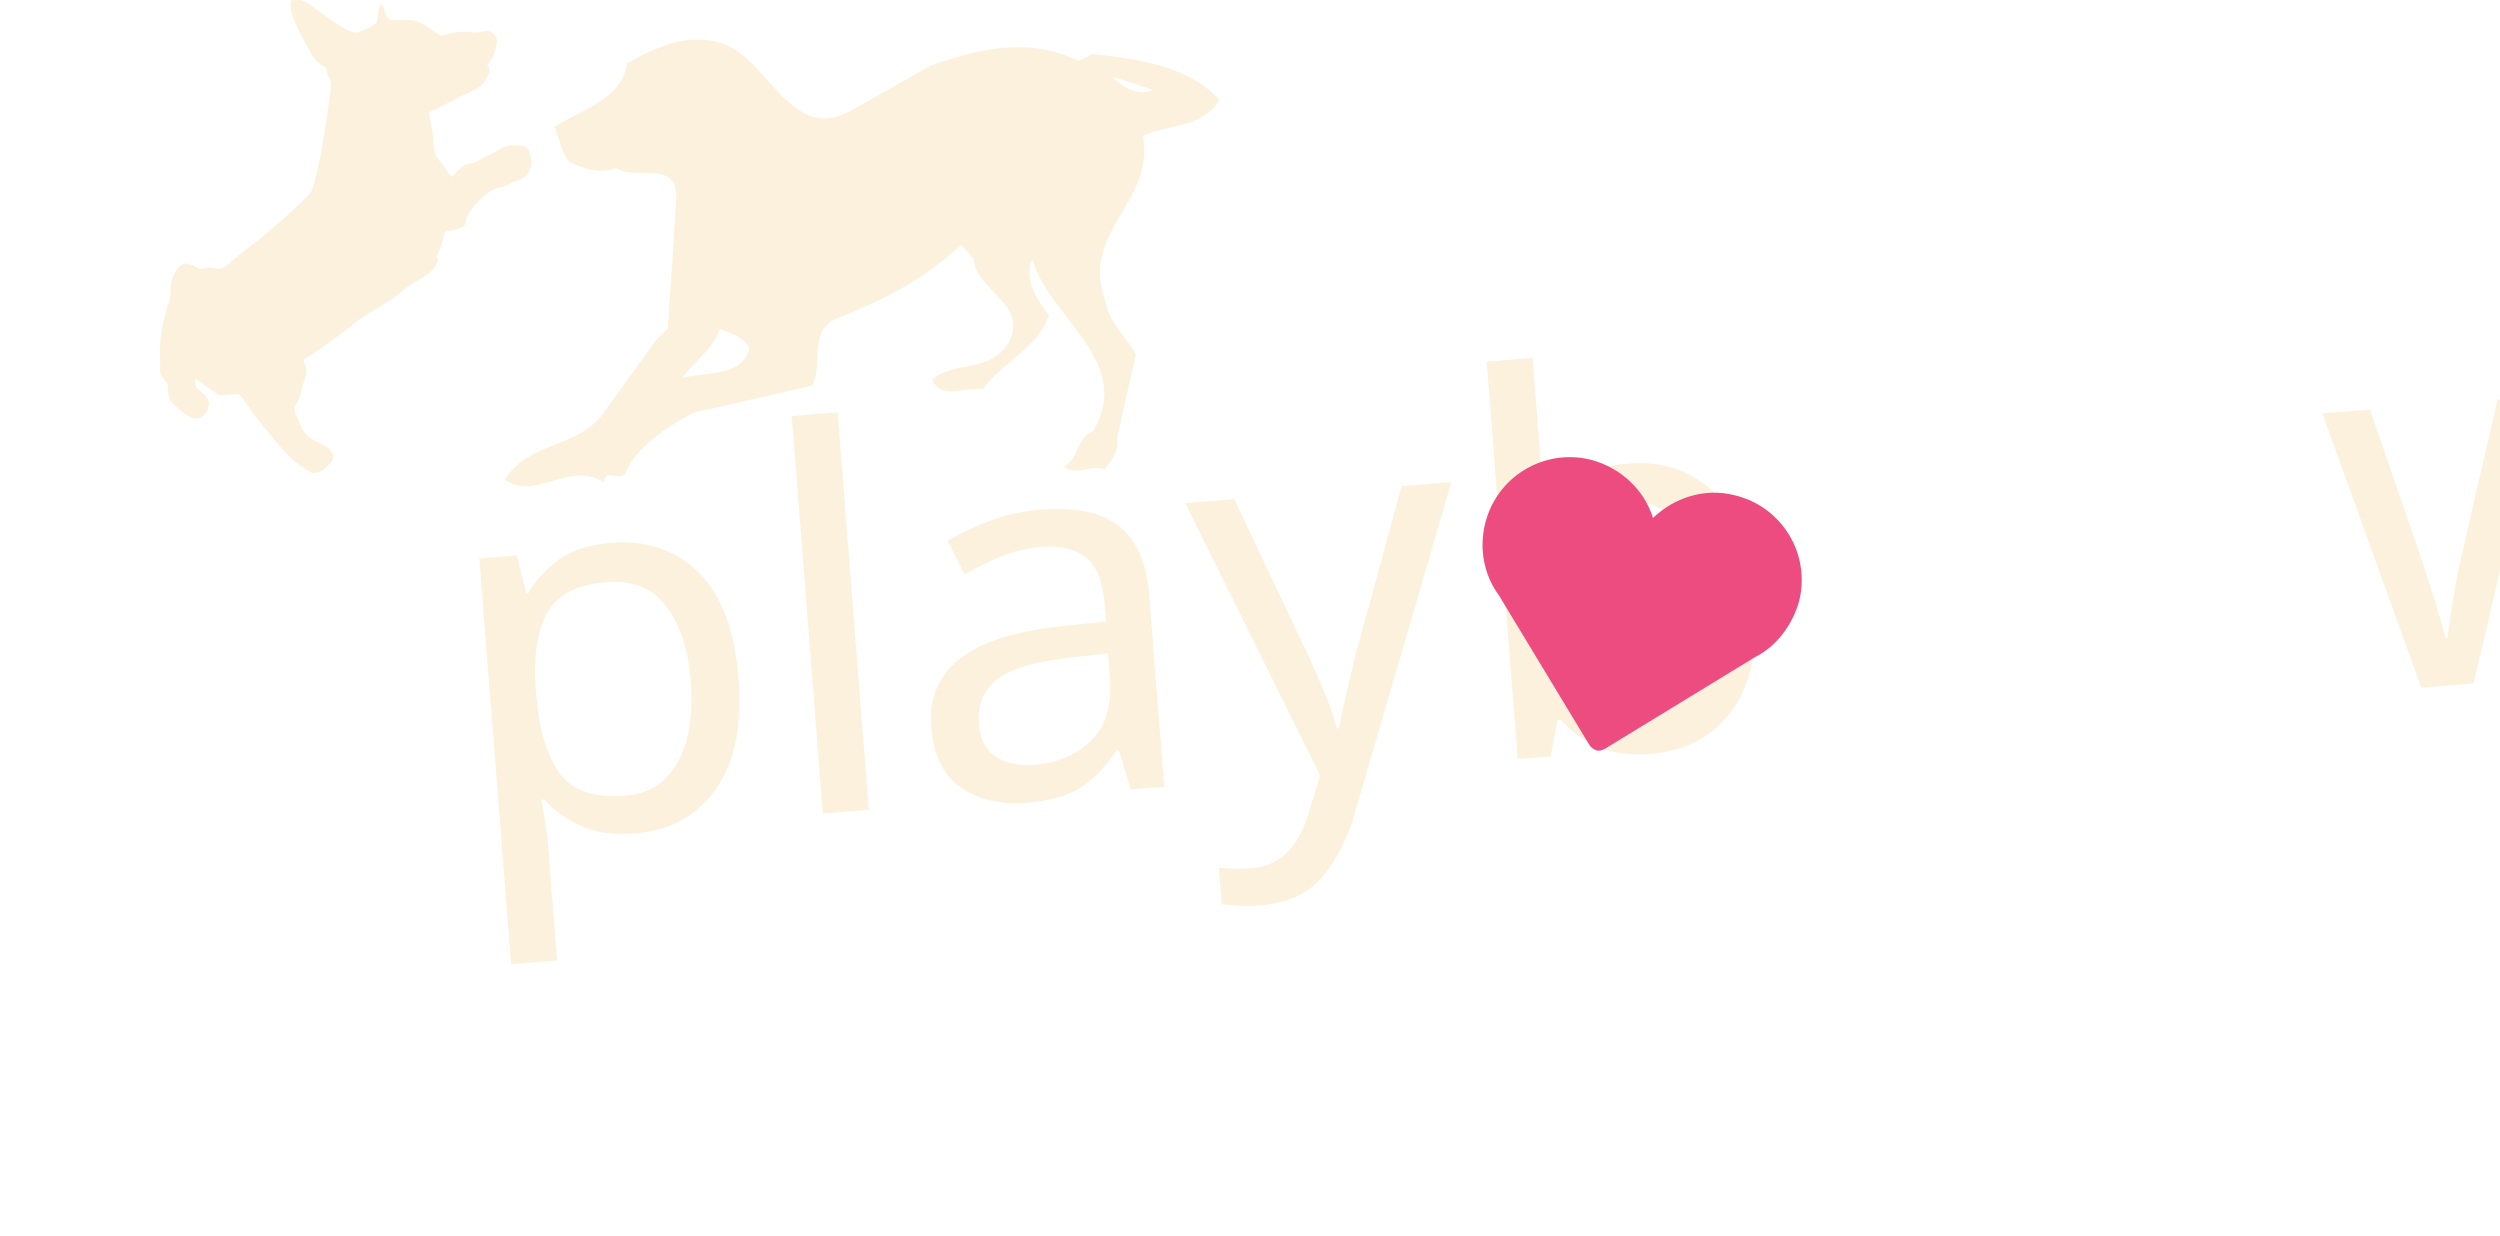
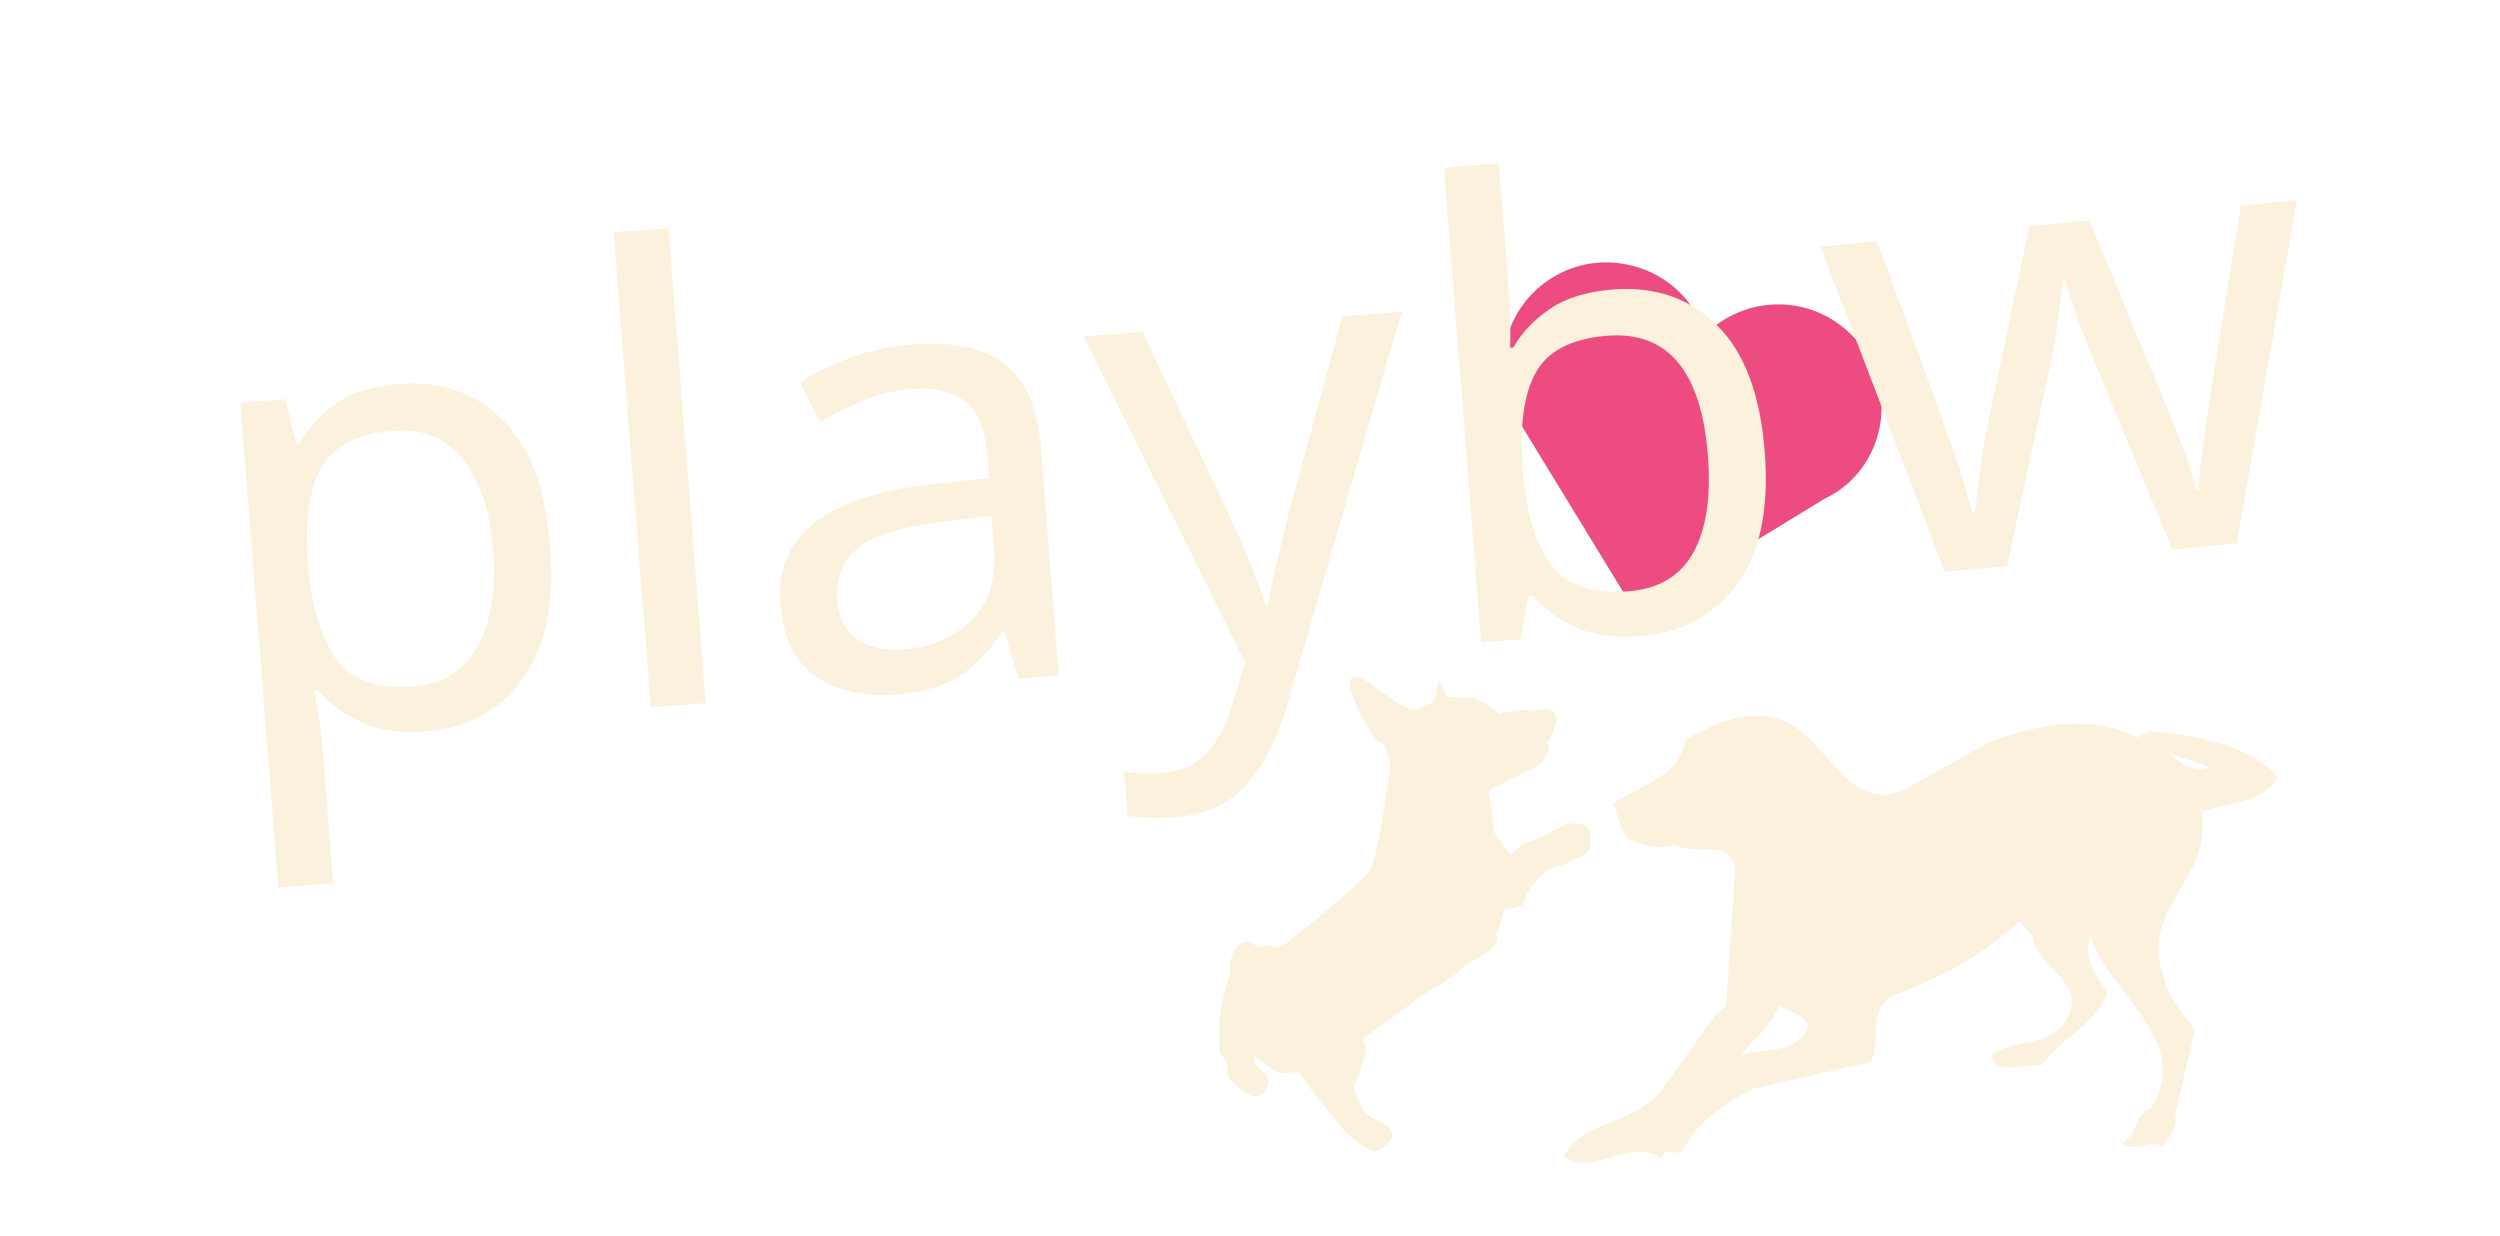
<svg xmlns="http://www.w3.org/2000/svg" version="1.1" id="Layer_1" x="0px" y="0px" viewBox="0 0 287.2 141.9" style="enable-background:new 0 0 287.2 141.9;" xml:space="preserve">
  <style type="text/css">
- 	.st0{fill:#FCF1DD;}
- 	.st1{font-family:'Andalusia';}
- 	.st2{font-size:60.257px;}
- 	.st3{fill:#ED4C80;}
+ 	.st0{fill:#ED4C80;}
+ 	.st1{fill:#FCF1DD;}
+ 	.st2{font-family:'Pacifico';}
+ 	.st3{font-size:72px;}
</style>
-   <text transform="matrix(0.9969 -7.812626e-02 7.812626e-02 0.9969 52.4746 96.7418)" class="st0 st1 st2">playb    w</text>
-   <g>
-     <path class="st0" d="M140.1,11.5c-3.5-3.9-9.2-4.7-14.6-5.3L123.9,7c-5.7-2.8-11.4-1.4-16.9,0.5l-9.4,5.3   c-6.6,3.5-9.2-5.5-14.1-7.6c-4.2-1.7-8.1,0.2-11.5,2.1c-0.5,4.2-5.4,5.3-8.3,7.3c0.6,1.3,0.7,2.8,1.7,4c1.6,0.8,3.7,1.4,5.4,0.7   c2.1,1.5,6.8-1,6.9,3.2c-0.3,5.1-0.6,9.7-1,15.3l-1.2,1.1l-6.5,9c-3.3,3.7-8.3,2.9-11,7.2c3.6,2.5,7.2-2.2,11.4,0.3   c0-1.6,1.8-0.1,2.4-1c1.3-3.1,5-5.5,7.9-7l13.6-3.1c1.3-2.4-0.5-6.3,2.8-7.7c5.1-2,10-4.4,14.3-8.5l1.5,1.7c0.1,3.5,6.1,5,4.1,9.3   c-2.1,3.9-6.2,2.2-8.9,4.5c0.9,2.4,3.9,0.8,5.8,1.1c2.4-3.3,6.4-4.7,7.6-8.5c-1.5-1.9-2.9-4.2-1.9-6.4c1.9,6.7,11.7,11.7,7,19.7   c-2.1,0.9-1.5,3.1-3.4,4.1c1.6,1.2,2.9-0.3,4.7,0.3c0.7-1,1.7-2,1.4-3.5l2.2-9.7c-1.2-2.1-3.2-3.8-3.5-6.1c-3-8,5.7-11.3,4.3-19   C134.2,14.3,138.1,14.7,140.1,11.5z M78.4,43.4c1.4-1.9,3.6-3.4,4.3-5.6c1.3,0.5,2.6,0.8,3.4,2.2C85.3,43.3,81.1,42.7,78.4,43.4z    M127.8,8.8l4.6,1.5C131,11.1,128.9,10.1,127.8,8.8z" />
-   </g>
-   <path class="st0" d="M41.2,3.7c0,0,1.9-0.7,2.1-1.2c0.1-0.6,0.2-1.7,0.4-2C44,0.2,44.2,1.6,44.5,2c0.3,0.4,0.5,0.3,2.3,0.3  c0,0,1-0.2,2.6,1C51,4.4,50.5,4.1,51,4c0.5-0.1,1.9-0.5,3.1-0.3c1.2,0.2,1.7-0.5,2.5,0.1c0.8,0.6,0.4,1.5,0.3,1.9  c-0.1,0.4-0.5,1.4-0.8,1.6c-0.2,0.2-0.1,0.2,0.1,0.5c0.2,0.2-0.2,1.2-0.8,1.9c-0.7,0.7-2.1,1.1-3.7,2c-1.6,0.9-2.4,1-2.4,1.4  c0,0.4,0.4,1.4,0.5,3.3c0.2,1.9,0.3,1.5,0.9,2.3c0.6,0.8,1.1,1.7,1.2,1.6c0.1-0.1,1.3-1.5,2-1.5c0.7,0,1.6-0.7,2.3-1  c0.7-0.3,1.8-1.1,2.5-1.1c0.6,0.1,1.8-0.2,2.1,0.7c0.3,0.9,0.4,2.1-0.4,2.8c-0.8,0.7-1.3,0.5-1.8,0.9c-0.5,0.4-1.9,0.5-2.5,1  c-0.7,0.5-2.2,2-2.5,2.9c-0.2,0.9-0.1,1-1,1.3c-0.9,0.3-1.3,0.1-1.5,0.4c-0.1,0.3-0.4,1.8-0.9,2.6c0,0-0.2,0.2,0,0.3  c0.2,0.1,0.3,1.2-2,2.5c-2.3,1.3-2.1,1.6-3.1,2.2c-1,0.7-3.4,2-4.2,2.7c-0.8,0.7-4.9,3.7-5.7,4.1c-0.8,0.4,0.4,0.9-0.1,2.2  c-0.5,1.3-0.5,2.2-1,3c-0.5,0.8-0.3,0.8,0.4,2.5c0.7,1.7,2,1.9,2.6,2.3c0.6,0.3,1.6,1.1,1,1.9c-0.6,0.8-1.6,1.5-2.2,1.3  c-0.5-0.2-2.2-1.1-3.7-3c-1.5-1.8-2.9-3.4-3.4-4.2c-0.5-0.8-1.2-1.8-1.4-1.8c-0.2-0.1-2.1,0.2-2.4,0c-0.3-0.2-2.5-1.8-2.6-1.8  c-0.1,0.1,0.1,1,0.2,1.1c0.1,0.1,1.5,1,1.4,1.8c-0.1,0.9-0.6,1.4-1.1,1.6c-0.5,0.2-1.3,0.1-3.2-1.8c0,0-0.4-0.3-0.4-1.5  c0-1.2-0.9-1.1-0.9-2c0-0.9,0-0.9,0-0.9s0-0.4,0-1.1c-0.1-0.7,0-1.6,0.2-3c0.3-1.4,0.9-3.4,1-3.7c0-0.3-0.1-1.1,0.2-2  c0.3-0.9,1-1.9,1.8-1.7c0.8,0.2,1.1,0.6,1.4,0.6c0.3,0,1.2-0.3,1.6-0.1c0.4,0.2,1.1,0,1.7-0.5c0.6-0.6,2.2-1.8,3.1-2.5  c0.9-0.7,6.1-5.1,6.4-5.9c0.3-0.7,0.9-3,1.5-6.9c0.6-3.9,0.8-5.2,0.7-5.6c-0.2-0.4-0.5-1.1-0.5-1.5c-0.1-0.4-0.9-0.4-1.4-1.2  c-0.5-0.8-3.8-6.2-2.4-6.8c0,0,0.2-0.3,1.7,0.5C36.9,1.4,40.1,4.1,41.2,3.7z" />
  <g>
    <g id="Icons_4_">
-       <path class="st3" d="M206.7,69c1.3-5.4-2-10.8-7.4-12.1c-3.5-0.9-7,0.3-9.4,2.6c-1-3.2-3.7-5.8-7.2-6.7c-5.4-1.3-10.8,2-12.1,7.4    c-0.7,2.9-0.1,5.9,1.6,8.2l10.4,17.2c0.2,0.3,0.5,0.5,0.8,0.6c0.3,0.1,0.7,0,1-0.2l17.2-10.5C204,74.3,205.9,71.9,206.7,69z" />
+       <path class="st0" d="M215.8,49.7c1.6-6.4-2.3-12.8-8.7-14.4c-4.2-1-8.3,0.3-11.2,3.1c-1.2-3.8-4.3-6.9-8.5-7.9    c-6.4-1.6-12.8,2.3-14.4,8.7c-0.8,3.5-0.1,6.9,1.8,9.7l12.4,20.3c0.2,0.3,0.6,0.6,0.9,0.7c0.4,0.1,0.8,0,1.2-0.2l20.3-12.4    C212.6,55.9,214.9,53.2,215.8,49.7z" />
    </g>
  </g>
+   <text transform="matrix(0.9969 -7.812626e-02 7.812626e-02 0.9969 24.5168 85.2099)" class="st1 st2 st3">playb  </text>
+   <g>
+     <path class="st1" d="M261.7,89.3c-3.5-3.9-9.2-4.7-14.6-5.3l-1.6,0.7c-5.7-2.8-11.4-1.4-16.9,0.5l-9.4,5.3   c-6.6,3.5-9.2-5.5-14.1-7.6c-4.2-1.7-8.1,0.2-11.5,2.1c-0.5,4.2-5.4,5.3-8.3,7.3c0.6,1.3,0.7,2.8,1.7,4c1.6,0.8,3.7,1.4,5.4,0.7   c2.1,1.5,6.8-1,6.9,3.2c-0.3,5.1-0.6,9.7-1,15.3l-1.2,1.1l-6.5,9c-3.3,3.7-8.3,2.9-11,7.2c3.6,2.5,7.2-2.2,11.4,0.3   c0-1.6,1.8-0.1,2.4-1c1.3-3.1,5-5.5,7.9-7l13.6-3.1c1.3-2.4-0.5-6.3,2.8-7.7c5.1-2,10-4.4,14.3-8.5l1.5,1.7c0.1,3.5,6.1,5,4.1,9.3   c-2.1,3.9-6.2,2.2-8.9,4.5c0.9,2.4,3.9,0.8,5.8,1.1c2.4-3.3,6.4-4.7,7.6-8.5c-1.5-1.9-2.9-4.2-1.9-6.4c1.9,6.7,11.7,11.7,7,19.7   c-2.1,0.9-1.5,3.1-3.4,4.1c1.6,1.2,2.9-0.3,4.7,0.3c0.7-1,1.7-2,1.4-3.5l2.2-9.7c-1.2-2.1-3.2-3.8-3.5-6.1c-3-8,5.7-11.3,4.3-19   C255.8,92.1,259.7,92.5,261.7,89.3z M200,121.2c1.4-1.9,3.6-3.4,4.3-5.6c1.3,0.5,2.6,0.8,3.4,2.2   C206.9,121.1,202.7,120.4,200,121.2z M249.3,86.6l4.6,1.5C252.6,88.9,250.4,87.9,249.3,86.6z" />
+   </g>
+   <path class="st1" d="M162.8,81.5c0,0,1.9-0.7,2.1-1.2c0.1-0.6,0.2-1.7,0.4-2c0.3-0.3,0.5,1.1,0.8,1.5c0.3,0.4,0.5,0.3,2.3,0.3  c0,0,1-0.2,2.6,1c1.6,1.2,1.1,0.9,1.7,0.8c0.5-0.1,1.9-0.5,3.1-0.3c1.2,0.2,1.7-0.5,2.5,0.1c0.8,0.6,0.4,1.5,0.3,1.9  c-0.1,0.4-0.5,1.4-0.8,1.6c-0.2,0.2-0.1,0.2,0.1,0.5c0.2,0.2-0.2,1.2-0.8,1.9c-0.7,0.7-2.1,1.1-3.7,2c-1.6,0.9-2.4,1-2.4,1.4  c0,0.4,0.4,1.4,0.5,3.3c0.2,1.9,0.3,1.5,0.9,2.3c0.6,0.8,1.1,1.7,1.2,1.6c0.1-0.1,1.3-1.5,2-1.5c0.7,0,1.6-0.7,2.3-1  c0.7-0.3,1.8-1.1,2.5-1.1c0.6,0.1,1.8-0.2,2.1,0.7c0.3,0.9,0.4,2.1-0.4,2.8c-0.8,0.7-1.3,0.5-1.8,0.9c-0.5,0.4-1.9,0.5-2.5,1  c-0.7,0.5-2.2,2-2.5,2.9c-0.2,0.9-0.1,1-1,1.3c-0.9,0.3-1.3,0.1-1.5,0.4c-0.1,0.3-0.4,1.8-0.9,2.6c0,0-0.2,0.2,0,0.3  c0.2,0.1,0.3,1.2-2,2.5c-2.3,1.3-2.1,1.6-3.1,2.2c-1,0.7-3.4,2-4.2,2.7c-0.8,0.7-4.9,3.7-5.7,4.1c-0.8,0.4,0.4,0.9-0.1,2.2  c-0.5,1.3-0.5,2.2-1,3c-0.5,0.8-0.3,0.8,0.4,2.5c0.7,1.7,2,1.9,2.6,2.3c0.6,0.3,1.6,1.1,1,1.9c-0.6,0.8-1.6,1.5-2.2,1.3  c-0.5-0.2-2.2-1.1-3.7-3c-1.5-1.8-2.9-3.4-3.4-4.2c-0.5-0.8-1.2-1.8-1.4-1.8c-0.2-0.1-2.1,0.2-2.4,0c-0.3-0.2-2.5-1.8-2.6-1.8  c-0.1,0.1,0.1,1,0.2,1.1c0.1,0.1,1.5,1,1.4,1.8c-0.1,0.9-0.6,1.4-1.1,1.6c-0.5,0.2-1.3,0.1-3.2-1.8c0,0-0.4-0.3-0.4-1.5  c0-1.2-0.9-1.1-0.9-2c0-0.9,0-0.9,0-0.9s0-0.4,0-1.1c-0.1-0.7,0-1.6,0.2-3c0.3-1.4,0.9-3.4,1-3.7c0-0.3-0.1-1.1,0.2-2  c0.3-0.9,1-1.9,1.8-1.7c0.8,0.2,1.1,0.6,1.4,0.6c0.3,0,1.2-0.3,1.6-0.1c0.4,0.2,1.1,0,1.7-0.5c0.6-0.6,2.2-1.8,3.1-2.5  c0.9-0.7,6.1-5.1,6.4-5.9c0.3-0.7,0.9-3,1.5-6.9c0.6-3.9,0.8-5.2,0.7-5.6c-0.2-0.4-0.5-1.1-0.5-1.5c-0.1-0.4-0.9-0.4-1.4-1.2  c-0.5-0.8-3.8-6.2-2.4-6.8c0,0,0.2-0.3,1.7,0.5C158.4,79.2,161.6,81.9,162.8,81.5z" />
+   <text transform="matrix(0.9953 -9.725691e-02 9.725691e-02 0.9953 212.1001 66.8872)" class="st1 st2 st3">w</text>
</svg>
